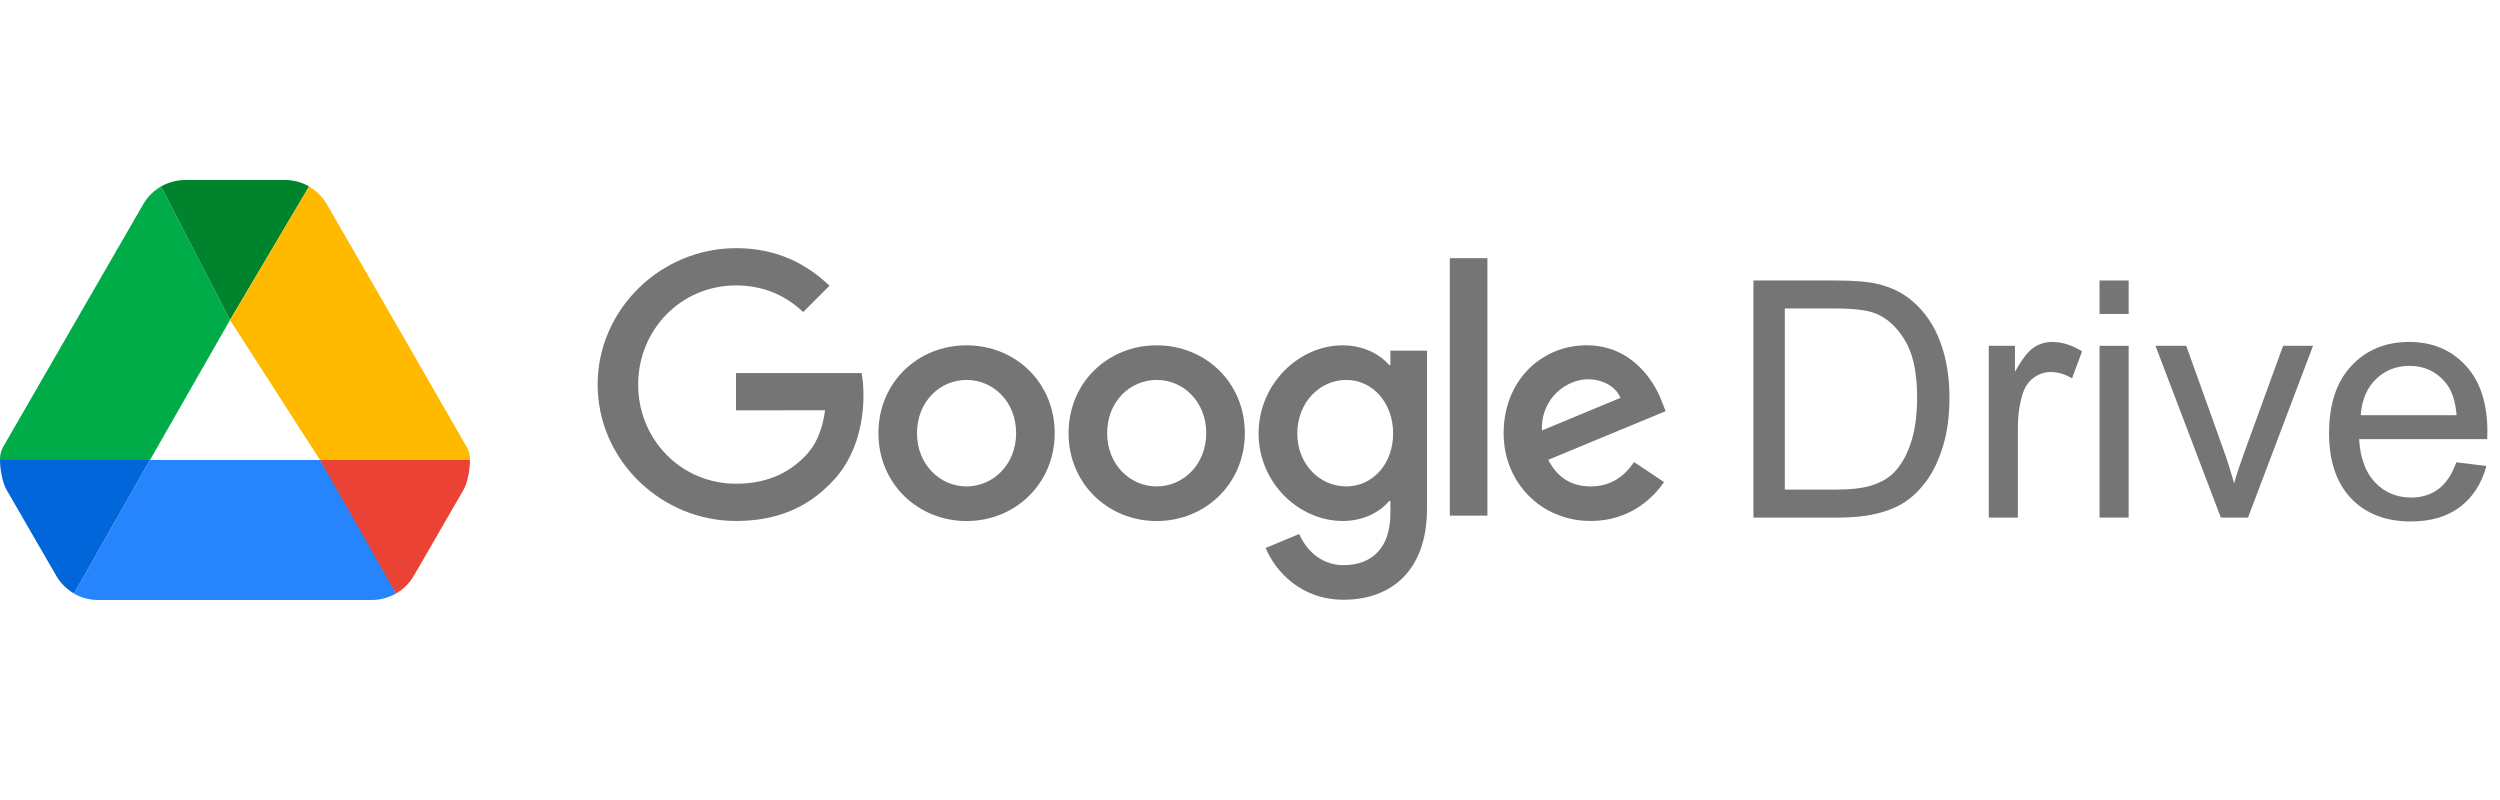
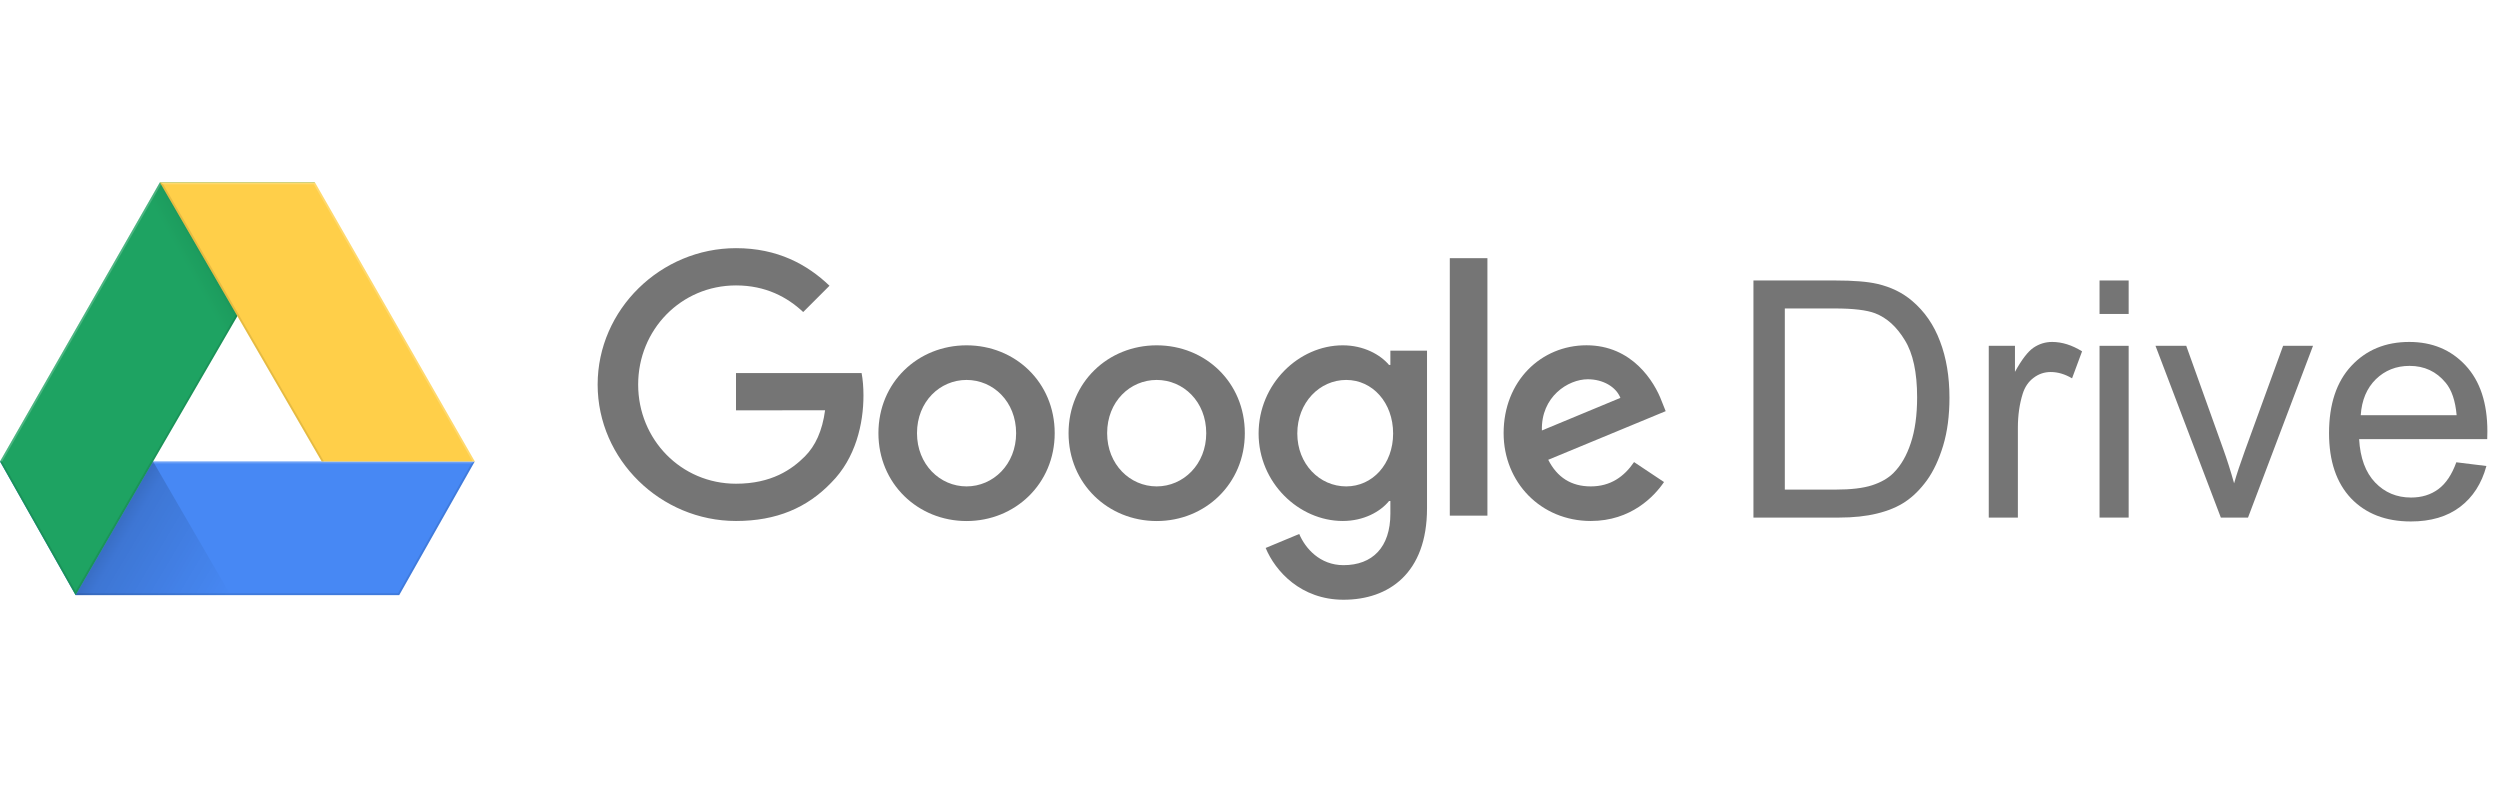
<svg xmlns="http://www.w3.org/2000/svg" width="125" height="40" viewBox="0 0 125 40" fill="none">
-   <path d="M125 0H0V40H125V0Z" fill="white" />
+   <rect width="125" height="40" fill="white" />
  <path d="M87.672 25.879V14.024H91.756C92.678 14.024 93.381 14.081 93.866 14.194C94.546 14.351 95.125 14.634 95.605 15.043C96.23 15.572 96.697 16.248 97.004 17.073C97.317 17.892 97.473 18.831 97.473 19.887C97.473 20.787 97.368 21.585 97.158 22.281C96.947 22.976 96.678 23.553 96.349 24.011C96.02 24.464 95.659 24.823 95.265 25.087C94.877 25.346 94.406 25.542 93.85 25.677C93.3 25.812 92.667 25.879 91.95 25.879H87.672ZM89.241 24.48H91.772C92.554 24.48 93.166 24.407 93.608 24.262C94.055 24.116 94.411 23.912 94.675 23.647C95.047 23.275 95.335 22.777 95.54 22.151C95.751 21.521 95.856 20.758 95.856 19.863C95.856 18.623 95.651 17.671 95.241 17.008C94.837 16.34 94.344 15.892 93.761 15.666C93.341 15.504 92.664 15.423 91.732 15.423H89.241V24.48Z" fill="black" fill-opacity="0.54" />
-   <path d="M99.438 25.879V17.291H100.748V18.593C101.082 17.984 101.39 17.583 101.67 17.389C101.956 17.194 102.268 17.097 102.608 17.097C103.099 17.097 103.597 17.254 104.104 17.566L103.603 18.917C103.247 18.707 102.891 18.602 102.535 18.602C102.217 18.602 101.931 18.698 101.678 18.893C101.425 19.081 101.244 19.345 101.136 19.685C100.974 20.203 100.894 20.769 100.894 21.383V25.879H99.438Z" fill="black" fill-opacity="0.54" />
+   <path d="M99.438 25.879V17.291H100.748V18.593C101.082 17.984 101.39 17.582 101.67 17.388C101.956 17.194 102.268 17.097 102.608 17.097C103.099 17.097 103.597 17.254 104.104 17.566L103.603 18.917C103.247 18.706 102.891 18.601 102.535 18.601C102.217 18.601 101.931 18.698 101.678 18.892C101.425 19.081 101.244 19.345 101.136 19.685C100.974 20.203 100.894 20.769 100.894 21.383V25.879H99.438Z" fill="black" fill-opacity="0.54" />
  <path d="M104.977 15.698V14.024H106.433V15.698H104.977ZM104.977 25.879V17.291H106.433V25.879H104.977Z" fill="black" fill-opacity="0.54" />
-   <path d="M111.042 25.879L107.775 17.291H109.312L111.155 22.434C111.355 22.99 111.538 23.567 111.705 24.165C111.835 23.712 112.015 23.168 112.247 22.532L114.155 17.291H115.651L112.401 25.879H111.042Z" fill="black" fill-opacity="0.54" />
-   <path d="M122.816 23.114L124.32 23.3C124.083 24.178 123.644 24.86 123.002 25.346C122.361 25.831 121.541 26.073 120.544 26.073C119.288 26.073 118.29 25.688 117.552 24.917C116.819 24.141 116.452 23.055 116.452 21.658C116.452 20.213 116.824 19.092 117.568 18.294C118.312 17.496 119.277 17.097 120.463 17.097C121.611 17.097 122.549 17.488 123.277 18.27C124.005 19.052 124.369 20.151 124.369 21.569C124.369 21.655 124.366 21.785 124.361 21.957H117.956C118.01 22.901 118.277 23.623 118.757 24.125C119.237 24.626 119.835 24.877 120.552 24.877C121.086 24.877 121.541 24.736 121.919 24.456C122.296 24.176 122.595 23.728 122.816 23.114ZM118.037 20.761H122.832C122.768 20.038 122.584 19.496 122.282 19.135C121.819 18.575 121.218 18.294 120.479 18.294C119.811 18.294 119.247 18.518 118.789 18.965C118.336 19.413 118.086 20.011 118.037 20.761Z" fill="black" fill-opacity="0.54" />
-   <path d="M52.735 21.659C52.735 24.188 50.756 26.052 48.328 26.052C45.9 26.052 43.921 24.188 43.921 21.659C43.921 19.112 45.9 17.266 48.328 17.266C50.756 17.266 52.735 19.112 52.735 21.659ZM50.806 21.659C50.806 20.078 49.659 18.997 48.328 18.997C46.997 18.997 45.85 20.078 45.85 21.659C45.85 23.224 46.997 24.321 48.328 24.321C49.659 24.321 50.806 23.221 50.806 21.659Z" fill="black" fill-opacity="0.54" />
-   <path d="M62.241 21.659C62.241 24.188 60.262 26.052 57.834 26.052C55.406 26.052 53.428 24.188 53.428 21.659C53.428 19.114 55.406 17.266 57.834 17.266C60.262 17.266 62.241 19.112 62.241 21.659ZM60.312 21.659C60.312 20.078 59.165 18.997 57.834 18.997C56.503 18.997 55.357 20.078 55.357 21.659C55.357 23.224 56.503 24.321 57.834 24.321C59.165 24.321 60.312 23.221 60.312 21.659Z" fill="black" fill-opacity="0.54" />
-   <path d="M71.351 17.532V25.418C71.351 28.662 69.438 29.987 67.176 29.987C65.047 29.987 63.766 28.563 63.283 27.398L64.962 26.699C65.261 27.414 65.994 28.258 67.174 28.258C68.622 28.258 69.519 27.365 69.519 25.683V25.052H69.452C69.02 25.584 68.188 26.05 67.139 26.05C64.942 26.05 62.93 24.137 62.93 21.675C62.93 19.195 64.942 17.266 67.139 17.266C68.186 17.266 69.018 17.732 69.452 18.248H69.519V17.534H71.351V17.532ZM69.656 21.675C69.656 20.128 68.624 18.997 67.311 18.997C65.98 18.997 64.865 20.128 64.865 21.675C64.865 23.206 65.98 24.321 67.311 24.321C68.624 24.321 69.656 23.206 69.656 21.675Z" fill="black" fill-opacity="0.54" />
+   <path d="M111.042 25.879L107.775 17.291H109.312L111.155 22.434C111.355 22.99 111.538 23.567 111.705 24.165C111.835 23.712 112.015 23.168 112.247 22.531L114.155 17.291H115.651L112.401 25.879H111.042Z" fill="black" fill-opacity="0.54" />
+   <path d="M122.816 23.114L124.32 23.3C124.083 24.178 123.644 24.86 123.002 25.346C122.361 25.831 121.541 26.073 120.544 26.073C119.288 26.073 118.29 25.688 117.552 24.917C116.819 24.141 116.452 23.054 116.452 21.658C116.452 20.213 116.824 19.092 117.568 18.294C118.312 17.496 119.277 17.097 120.463 17.097C121.611 17.097 122.549 17.488 123.277 18.27C124.005 19.052 124.369 20.151 124.369 21.569C124.369 21.655 124.366 21.785 124.361 21.957H117.956C118.01 22.901 118.277 23.623 118.757 24.125C119.237 24.626 119.835 24.877 120.552 24.877C121.086 24.877 121.541 24.736 121.919 24.456C122.296 24.176 122.595 23.728 122.816 23.114ZM118.037 20.761H122.832C122.768 20.038 122.584 19.496 122.282 19.135C121.819 18.574 121.218 18.294 120.479 18.294C119.811 18.294 119.247 18.518 118.789 18.965C118.336 19.413 118.086 20.011 118.037 20.761Z" fill="black" fill-opacity="0.54" />
+   <path d="M52.735 21.659C52.735 24.188 50.756 26.052 48.328 26.052C45.9 26.052 43.921 24.188 43.921 21.659C43.921 19.112 45.9 17.266 48.328 17.266C50.756 17.266 52.735 19.112 52.735 21.659ZM50.806 21.659C50.806 20.078 49.659 18.997 48.328 18.997C46.997 18.997 45.85 20.078 45.85 21.659C45.85 23.223 46.997 24.32 48.328 24.32C49.659 24.32 50.806 23.221 50.806 21.659Z" fill="black" fill-opacity="0.54" />
+   <path d="M62.241 21.659C62.241 24.188 60.262 26.052 57.834 26.052C55.406 26.052 53.428 24.188 53.428 21.659C53.428 19.114 55.406 17.266 57.834 17.266C60.262 17.266 62.241 19.112 62.241 21.659ZM60.312 21.659C60.312 20.078 59.165 18.997 57.834 18.997C56.503 18.997 55.357 20.078 55.357 21.659C55.357 23.223 56.503 24.32 57.834 24.32C59.165 24.32 60.312 23.221 60.312 21.659Z" fill="black" fill-opacity="0.54" />
+   <path d="M71.351 17.531V25.418C71.351 28.662 69.438 29.987 67.176 29.987C65.047 29.987 63.766 28.563 63.283 27.398L64.962 26.699C65.261 27.414 65.994 28.258 67.174 28.258C68.622 28.258 69.519 27.365 69.519 25.683V25.051H69.452C69.02 25.584 68.188 26.049 67.139 26.049C64.942 26.049 62.93 24.136 62.93 21.675C62.93 19.195 64.942 17.266 67.139 17.266C68.186 17.266 69.018 17.732 69.452 18.248H69.519V17.533H71.351V17.531ZM69.656 21.675C69.656 20.128 68.624 18.997 67.311 18.997C65.98 18.997 64.865 20.128 64.865 21.675C64.865 23.206 65.98 24.32 67.311 24.32C68.624 24.32 69.656 23.206 69.656 21.675Z" fill="black" fill-opacity="0.54" />
  <path d="M74.371 12.909V25.782H72.49V12.909H74.371Z" fill="black" fill-opacity="0.54" />
  <path d="M81.703 23.104L83.201 24.102C82.717 24.817 81.553 26.049 79.54 26.049C77.045 26.049 75.181 24.12 75.181 21.657C75.181 19.044 77.061 17.264 79.325 17.264C81.604 17.264 82.719 19.078 83.084 20.058L83.284 20.558L77.412 22.989C77.861 23.871 78.56 24.32 79.54 24.32C80.523 24.32 81.204 23.837 81.703 23.104ZM77.095 21.524L81.02 19.894C80.804 19.345 80.154 18.963 79.39 18.963C78.41 18.963 77.045 19.829 77.095 21.524Z" fill="black" fill-opacity="0.54" />
  <path d="M36.8 20.516V18.652H43.08C43.141 18.977 43.173 19.361 43.173 19.777C43.173 21.175 42.791 22.904 41.559 24.136C40.361 25.384 38.83 26.049 36.801 26.049C33.042 26.049 29.882 22.988 29.882 19.229C29.882 15.47 33.042 12.408 36.801 12.408C38.881 12.408 40.362 13.224 41.475 14.287L40.16 15.602C39.362 14.854 38.281 14.271 36.8 14.271C34.055 14.271 31.908 16.484 31.908 19.229C31.908 21.974 34.055 24.186 36.8 24.186C38.58 24.186 39.594 23.471 40.244 22.821C40.77 22.294 41.117 21.542 41.254 20.514L36.8 20.516Z" fill="black" fill-opacity="0.54" />
-   <path d="M1.777 26.998L2.813 28.788C3.029 29.165 3.338 29.462 3.702 29.677L7.5 23H0C0 23.417 0.108 24.104 0.323 24.481L1.777 26.998Z" fill="#0066DA" />
-   <path d="M11.5 16L8.05 9.323C7.687 9.538 7.377 9.835 7.162 10.211L0.323 22.058C0.112 22.426 0 22.575 0 23H7.5L11.5 16Z" fill="#00AC47" />
-   <path d="M19.802 29.677C20.165 29.462 20.475 29.165 20.69 28.788L21.121 28.048L23.181 24.481C23.396 24.104 23.5 23.417 23.5 23H16L17.675 26.365L19.802 29.677Z" fill="#EA4335" />
-   <path d="M11.5 16L15.454 9.323C15.09 9.108 14.673 9 14.242 9H9.262C8.831 9 8.414 9.121 8.05 9.323L11.5 16Z" fill="#00832D" />
-   <path d="M16 23H7.5L3.702 29.677C4.065 29.892 4.483 30 4.913 30H18.59C19.021 30 19.438 29.879 19.802 29.677L16 23Z" fill="#2684FC" />
-   <path d="M19.762 16.134L16.342 10.211C16.127 9.835 15.817 9.538 15.454 9.323L11.5 16L16 23H23.5C23.5 22.583 23.383 22.434 23.167 22.058L19.762 16.134Z" fill="#FFBA00" />
+   <path d="M1.19209e-07 23.072L3.779 29.758H19.959L23.738 23.072H1.19209e-07Z" fill="#4788F4" />
+   <path d="M23.572 23.169L19.903 29.661H3.835L3.835 29.66L3.779 29.758H19.959L23.738 23.072L23.572 23.169Z" fill="black" fill-opacity="0.1" />
+   <path d="M7.655 23.072L7.599 23.169H23.572L23.738 23.072H7.655Z" fill="white" fill-opacity="0.2" />
+   <path d="M7.654 23.072L11.53 29.758H3.779L7.654 23.072Z" fill="url(#paint0_linear)" />
+   <path d="M0 23.072L3.779 29.758L15.745 9.12H7.993L0 23.072Z" fill="#1EA362" />
+   <path d="M11.869 15.804L3.779 29.758L1.19209e-07 23.072L0.111 23.073L3.78 29.563L11.813 15.708L11.869 15.804Z" fill="black" fill-opacity="0.1" />
+   <path d="M0 23.072L7.993 9.12L8.05 9.217L0.111 23.073L0 23.072Z" fill="white" fill-opacity="0.2" />
+   <path d="M11.297 16.791L11.869 15.804L7.993 9.12L7.425 10.113L11.297 16.791Z" fill="url(#paint1_linear)" />
+   <path d="M7.993 9.12H15.745L23.738 23.072H16.083L7.993 9.12Z" fill="#FFCF49" />
+   <path d="M16.083 23.072L7.993 9.12L8.162 9.217L16.195 23.072H16.083Z" fill="black" fill-opacity="0.1" />
+   <path d="M7.993 9.12H15.745L23.738 23.072H23.627L15.689 9.217H8.162L7.993 9.12Z" fill="white" fill-opacity="0.2" />
+   <defs>
+     <linearGradient id="paint0_linear" x1="5.741" y1="26.318" x2="11.53" y2="29.758" gradientUnits="userSpaceOnUse">
+       <stop stop-opacity="0.2" />
+       <stop offset="0.116" stop-opacity="0.13" />
+       <stop offset="1" stop-opacity="0" />
+     </linearGradient>
+     <linearGradient id="paint1_linear" x1="10.125" y1="12.438" x2="8.696" y2="13.238" gradientUnits="userSpaceOnUse">
+       <stop stop-opacity="0.1" />
+       <stop offset="0.193" stop-opacity="0.04" />
+       <stop offset="0.682" stop-opacity="0" />
+     </linearGradient>
+   </defs>
</svg>
